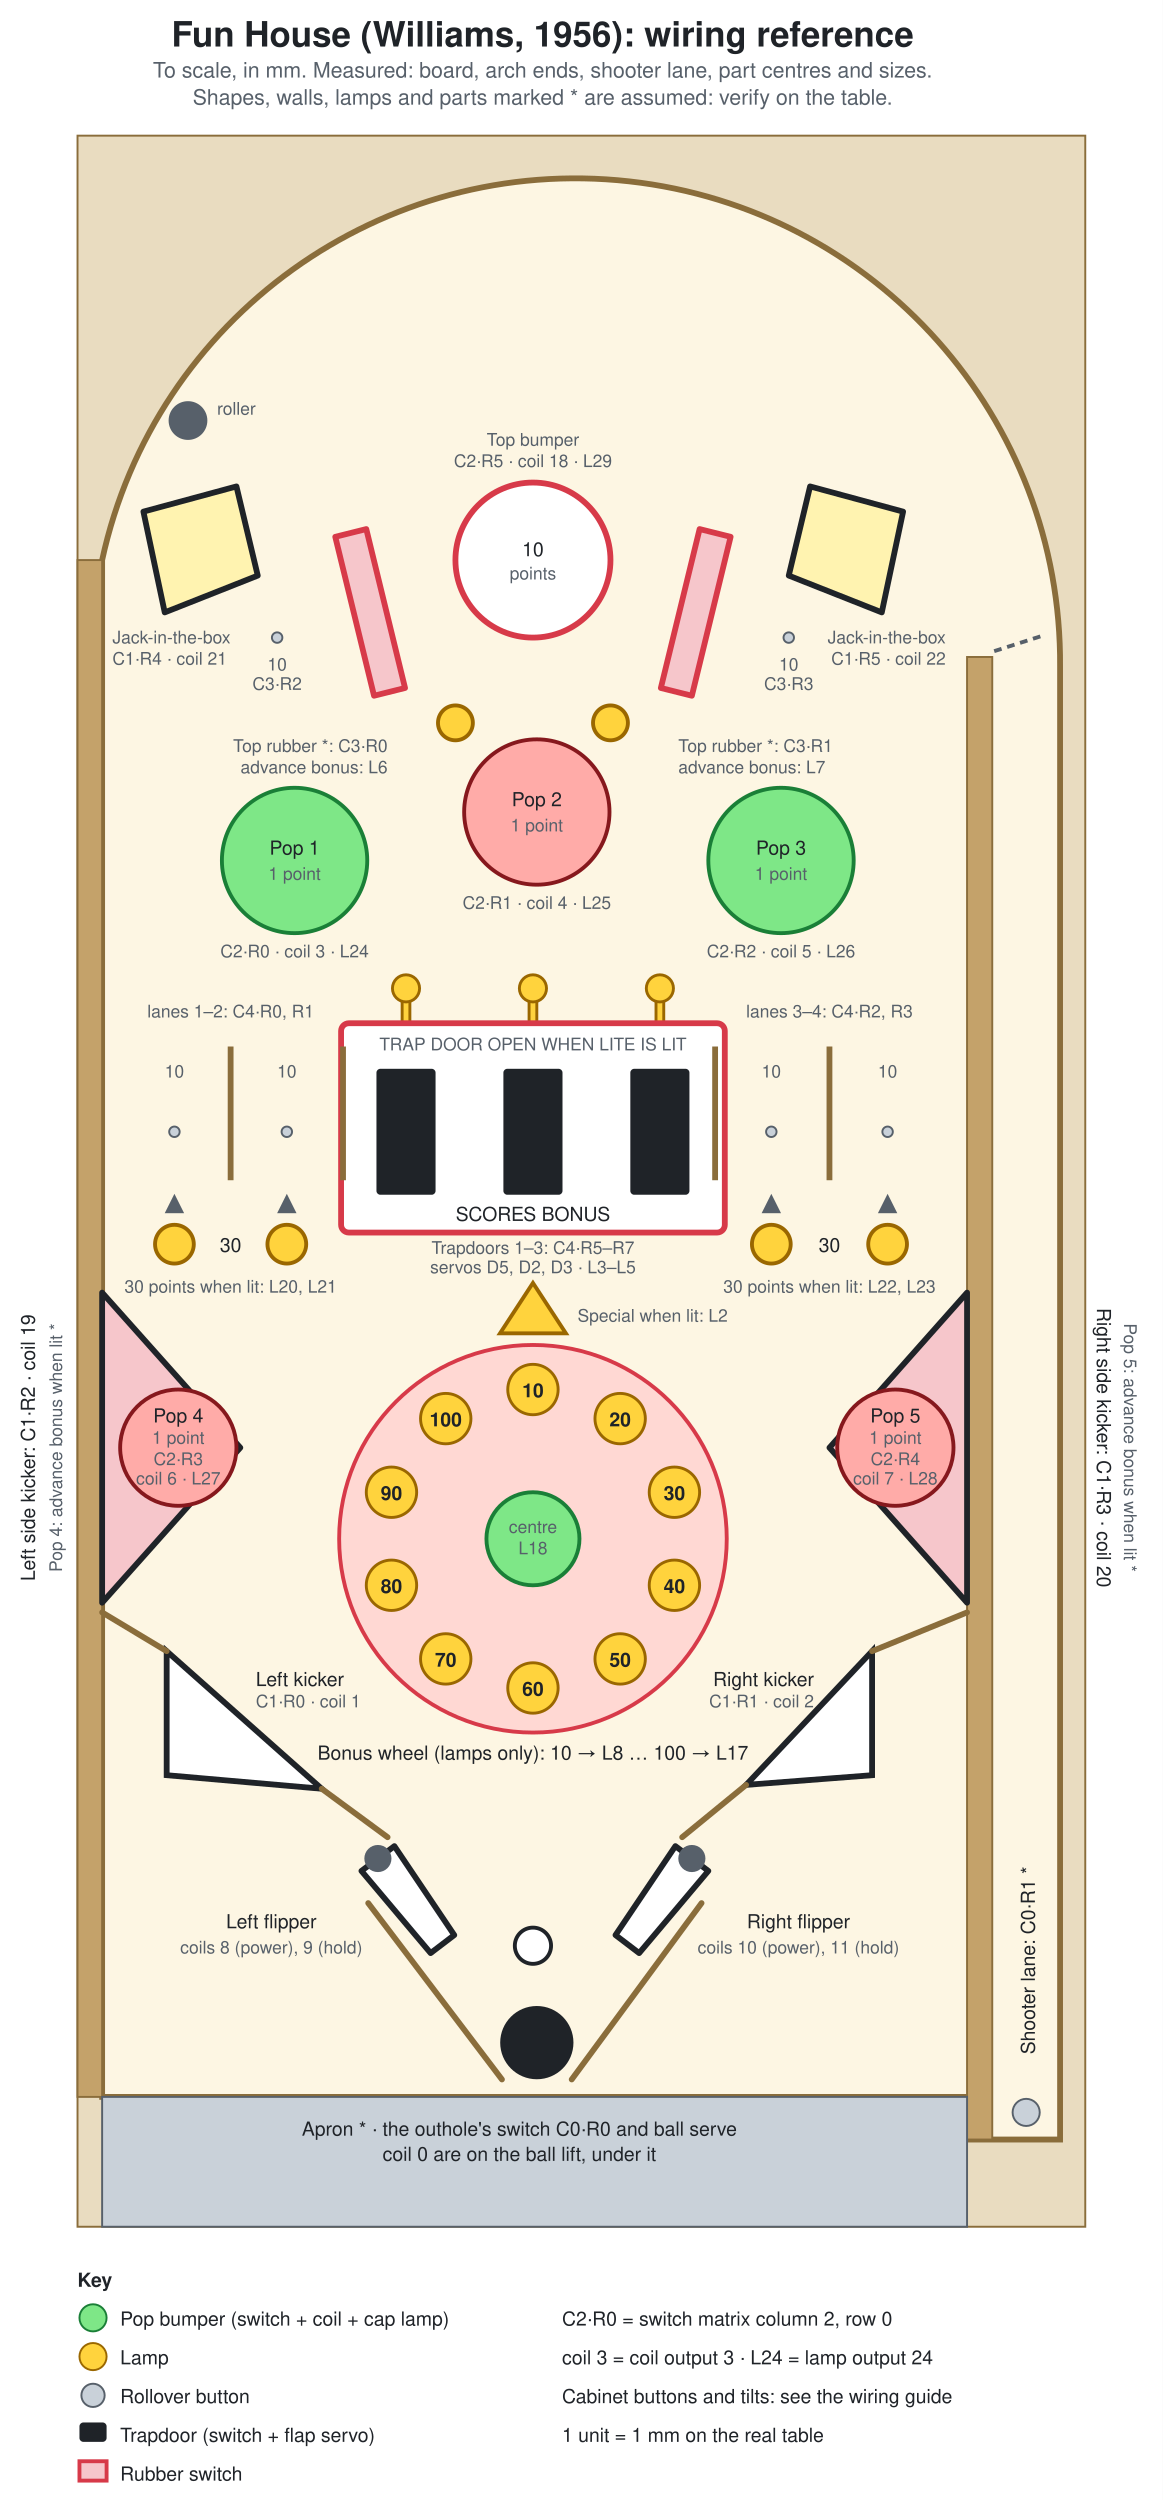
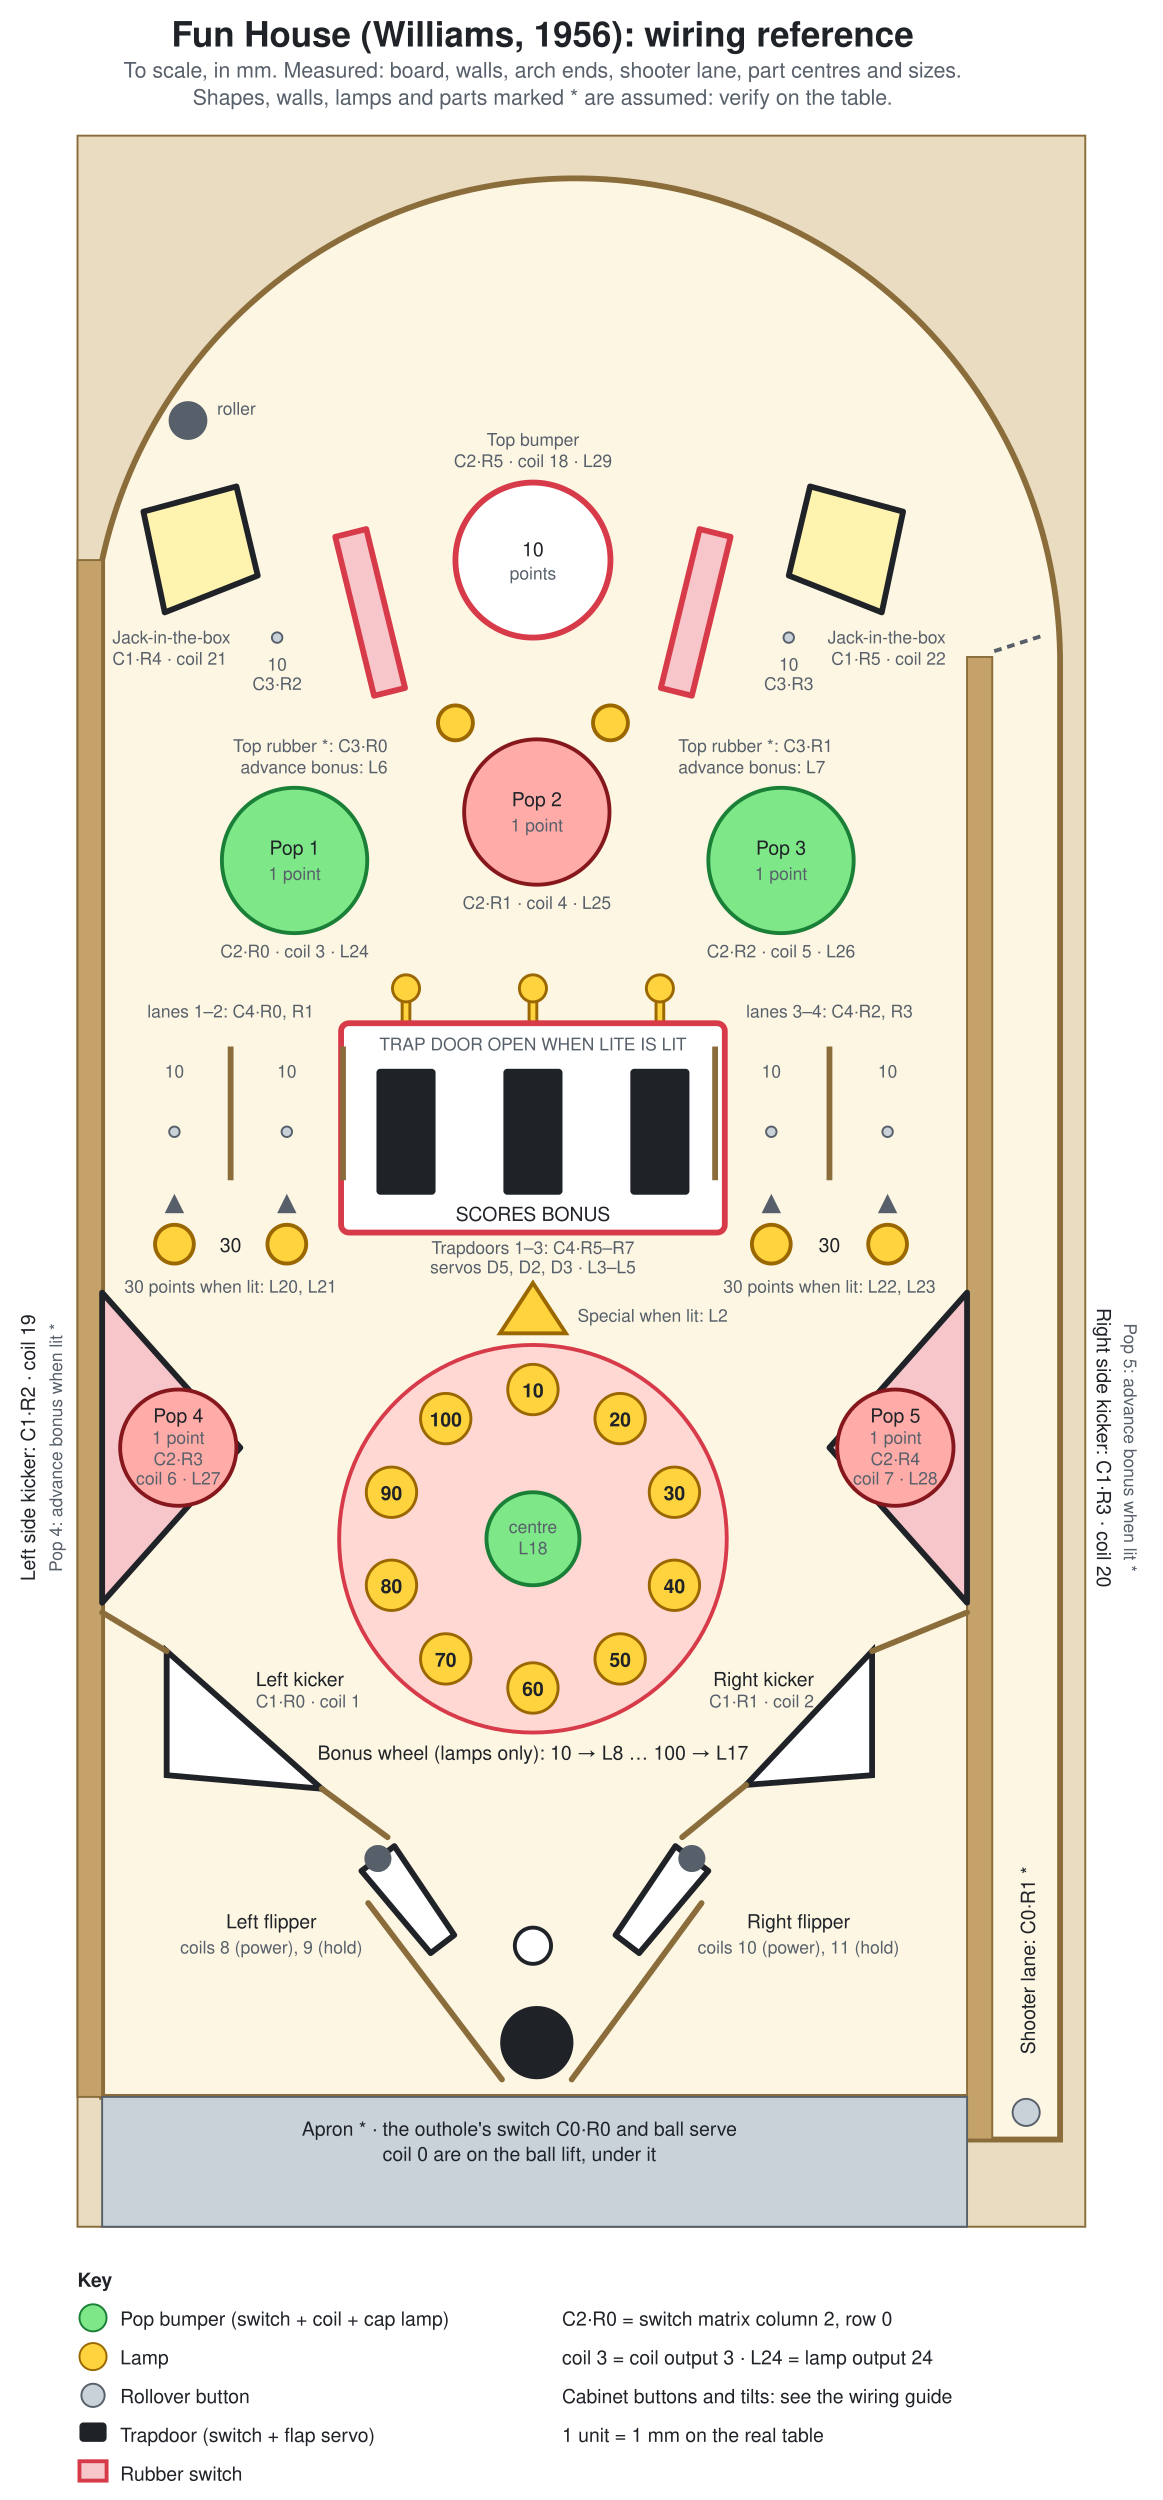
<svg xmlns="http://www.w3.org/2000/svg" viewBox="-40 -70 600 1290" width="600" height="1290" font-family="Helvetica, Arial, sans-serif">
  <style>
    .label { font-size: 10px; fill: #1f2328; }
    .tag { font-size: 9px; fill: #57606a; }
    .title { font-size: 18px; font-weight: bold; fill: #1f2328; }
    .sub { font-size: 11px; fill: #57606a; }
    .wheel { font-size: 10px; font-weight: bold; fill: #1f2328; text-anchor: middle; }
    .mid { text-anchor: middle; }
    .end { text-anchor: end; }
  </style>
  <rect x="-40" y="-70" width="600" height="1290" fill="#ffffff" />
  <text x="240" y="-46" class="title mid">Fun House (Williams, 1956): wiring reference</text>
-   <text x="240" y="-30" class="sub mid">To scale, in mm. Measured: board, arch ends, shooter lane, part centres and sizes.</text>
+   <text x="240" y="-30" class="sub mid">To scale, in mm. Measured: board, walls, arch ends, shooter lane, part centres and sizes.</text>
  <text x="240" y="-16" class="sub mid">Shapes, walls, lamps and parts marked * are assumed: verify on the table.</text>
  <rect x="0" y="0" width="520" height="1079" fill="#e9dcc0" stroke="#8a6d3b" stroke-width="1" data-board="" />
  <path d="M 12.7 1012 L 12.7 219 A 250 250 0 0 1 507 274 L 507 1034 L 459 1034 L 459 1012 Z" fill="#fdf6e3" stroke="#8a6d3b" stroke-width="3" data-wall="" />
  <rect x="0" y="219" width="12.7" height="793" fill="#c4a26a" stroke="#8a6d3b" stroke-width="1" />
  <rect x="459" y="269" width="13" height="765" fill="#c4a26a" stroke="#8a6d3b" stroke-width="1" data-wall="" />
  <line x1="473" y1="266" x2="498" y2="258" stroke="#57606a" stroke-width="2" stroke-dasharray="4 3" data-gate="" />
  <circle cx="489.5" cy="1020" r="7" fill="#c9d1d9" stroke="#57606a" data-switch="C0R1" />
  <text x="494" y="990" class="label" transform="rotate(-90 494 990)">Shooter lane: C0·R1 *</text>
  <circle cx="57" cy="147" r="10" fill="#57606a" data-wall="" />
  <text x="72" y="144" class="tag">roller</text>
  <g fill="#fff3b0" stroke="#1f2328" stroke-width="3" stroke-linejoin="round">
    <polygon points="34,194 82,181 93,227 45,246" data-switch="C1R4" data-coil="21" />
    <polygon points="426,194 378,181 367,227 415,246" data-switch="C1R5" data-coil="22" />
  </g>
  <text x="18" y="262" class="tag">Jack-in-the-box</text>
  <text x="18" y="273" class="tag">C1·R4 · coil 21</text>
  <text x="448" y="262" class="tag end">Jack-in-the-box</text>
  <text x="448" y="273" class="tag end">C1·R5 · coil 22</text>
  <g fill="#f6c6cb" stroke="#d73a49" stroke-width="3" stroke-linejoin="round">
    <polygon points="133,207 149,203 169,285 153,289" data-switch="C3R0" />
    <polygon points="337,207 321,203 301,285 317,289" data-switch="C3R1" />
  </g>
  <g fill="#ffd33d" stroke="#9a6700" stroke-width="2">
    <circle cx="195" cy="303" r="9" data-lamp="6" />
    <circle cx="275" cy="303" r="9" data-lamp="7" />
  </g>
  <text x="160" y="318" class="tag end">Top rubber *: C3·R0</text>
  <text x="160" y="329" class="tag end">advance bonus: L6</text>
  <text x="310" y="318" class="tag">Top rubber *: C3·R1</text>
  <text x="310" y="329" class="tag">advance bonus: L7</text>
  <g fill="#c9d1d9" stroke="#57606a">
    <circle cx="103" cy="259" r="2.7" data-switch="C3R2" />
    <circle cx="367" cy="259" r="2.7" data-switch="C3R3" />
  </g>
  <text x="103" y="276" class="tag mid">10</text>
  <text x="367" y="276" class="tag mid">10</text>
  <text x="103" y="286" class="tag mid">C3·R2</text>
  <text x="367" y="286" class="tag mid">C3·R3</text>
  <circle cx="235" cy="219" r="40" fill="#ffffff" stroke="#d73a49" stroke-width="3" data-switch="C2R5" data-coil="18" data-lamp="29" />
  <text x="235" y="217" class="label mid">10</text>
  <text x="235" y="229" class="tag mid">points</text>
  <text x="235" y="160" class="tag mid">Top bumper</text>
  <text x="235" y="171" class="tag mid">C2·R5 · coil 18 · L29</text>
  <g fill="#7ee787" stroke="#1a7f37" stroke-width="2">
    <circle cx="112" cy="374" r="37.5" data-switch="C2R0" data-coil="3" data-lamp="24" />
    <circle cx="363" cy="374" r="37.5" data-switch="C2R2" data-coil="5" data-lamp="26" />
  </g>
  <circle cx="237" cy="349" r="37.5" fill="#ffaba8" stroke="#86181d" stroke-width="2" data-switch="C2R1" data-coil="4" data-lamp="25" />
  <text x="112" y="371" class="label mid">Pop 1</text>
  <text x="112" y="384" class="tag mid">1 point</text>
  <text x="237" y="346" class="label mid">Pop 2</text>
  <text x="237" y="359" class="tag mid">1 point</text>
  <text x="363" y="371" class="label mid">Pop 3</text>
  <text x="363" y="384" class="tag mid">1 point</text>
  <text x="112" y="424" class="tag mid">C2·R0 · coil 3 · L24</text>
  <text x="363" y="424" class="tag mid">C2·R2 · coil 5 · L26</text>
  <text x="237" y="399" class="tag mid">C2·R1 · coil 4 · L25</text>
  <g fill="#ffd33d" stroke="#9a6700" stroke-width="1.5">
    <rect x="167.5" y="444" width="4" height="14" />
    <rect x="233" y="444" width="4" height="14" />
    <rect x="298.5" y="444" width="4" height="14" />
    <circle cx="169.5" cy="440" r="7" data-lamp="3" />
    <circle cx="235" cy="440" r="7" data-lamp="4" />
    <circle cx="300.5" cy="440" r="7" data-lamp="5" />
  </g>
  <rect x="136" y="458" width="198" height="108" rx="4" fill="#ffffff" stroke="#d73a49" stroke-width="3" />
  <text x="235" y="472" class="tag mid">TRAP DOOR OPEN WHEN LITE IS LIT</text>
  <g fill="#1f2328">
    <rect x="154.25" y="481.5" width="30.5" height="65" rx="2" data-switch="C4R5" data-trapdoor="0" />
    <rect x="219.75" y="481.5" width="30.5" height="65" rx="2" data-switch="C4R6" data-trapdoor="1" />
    <rect x="285.25" y="481.5" width="30.5" height="65" rx="2" data-switch="C4R7" data-trapdoor="2" />
  </g>
  <text x="235" y="560" class="label mid">SCORES BONUS</text>
  <text x="235" y="577" class="tag mid">Trapdoors 1–3: C4·R5–R7</text>
  <text x="235" y="587" class="tag mid">servos D5, D2, D3 · L3–L5</text>
  <g stroke="#8a6d3b" stroke-width="3">
    <line x1="79" y1="470" x2="79" y2="539" data-wall="" />
    <line x1="137" y1="470" x2="137" y2="539" data-wall="" />
    <line x1="329" y1="470" x2="329" y2="539" data-wall="" />
    <line x1="388" y1="470" x2="388" y2="539" data-wall="" />
  </g>
  <g class="tag mid">
    <text x="50" y="486">10</text>
    <text x="108" y="486">10</text>
    <text x="358" y="486">10</text>
    <text x="418" y="486">10</text>
  </g>
  <g fill="#c9d1d9" stroke="#57606a">
    <circle cx="50" cy="514" r="2.7" data-switch="C4R0" />
    <circle cx="108" cy="514" r="2.7" data-switch="C4R1" />
    <circle cx="358" cy="514" r="2.7" data-switch="C4R2" />
    <circle cx="418" cy="514" r="2.7" data-switch="C4R3" />
  </g>
  <text x="79" y="455" class="tag mid">lanes 1–2: C4·R0, R1</text>
  <text x="388" y="455" class="tag mid">lanes 3–4: C4·R2, R3</text>
  <g fill="#57606a">
    <polygon points="50,546 45,556 55,556" />
    <polygon points="108,546 103,556 113,556" />
    <polygon points="358,546 353,556 363,556" />
    <polygon points="418,546 413,556 423,556" />
  </g>
  <g fill="#ffd33d" stroke="#9a6700" stroke-width="2">
    <circle cx="50" cy="572" r="10" data-lamp="20" />
    <circle cx="108" cy="572" r="10" data-lamp="21" />
    <circle cx="358" cy="572" r="10" data-lamp="22" />
    <circle cx="418" cy="572" r="10" data-lamp="23" />
  </g>
  <text x="79" y="576" class="label mid">30</text>
  <text x="388" y="576" class="label mid">30</text>
  <text x="79" y="597" class="tag mid">30 points when lit: L20, L21</text>
  <text x="388" y="597" class="tag mid">30 points when lit: L22, L23</text>
  <polygon points="235,592 252,618 218,618" fill="#ffd33d" stroke="#9a6700" stroke-width="2" data-lamp="2" />
  <text x="258" y="612" class="tag">Special when lit: L2</text>
  <g fill="#f6c6cb" stroke="#1f2328" stroke-width="3" stroke-linejoin="round">
    <polygon points="12.7,597 84,677 12.7,757" data-switch="C1R2" data-coil="19" />
    <polygon points="459,597 388,677 459,757" data-switch="C1R3" data-coil="20" />
  </g>
  <text x="-22" y="677" class="label mid" transform="rotate(-90 -22 677)">Left side kicker: C1·R2 · coil 19</text>
  <text x="-8" y="677" class="tag mid" transform="rotate(-90 -8 677)">Pop 4: advance bonus when lit *</text>
  <text x="526" y="677" class="label mid" transform="rotate(90 526 677)">Right side kicker: C1·R3 · coil 20</text>
  <text x="540" y="677" class="tag mid" transform="rotate(90 540 677)">Pop 5: advance bonus when lit *</text>
  <g fill="#ffaba8" stroke="#86181d" stroke-width="2">
    <circle cx="52" cy="677" r="30" data-switch="C2R3" data-coil="6" data-lamp="27" />
    <circle cx="422" cy="677" r="30" data-switch="C2R4" data-coil="7" data-lamp="28" />
  </g>
  <text x="52" y="664" class="label mid">Pop 4</text>
  <text x="52" y="675" class="tag mid">1 point</text>
  <text x="52" y="686" class="tag mid">C2·R3</text>
  <text x="52" y="696" class="tag mid">coil 6 · L27</text>
  <text x="422" y="664" class="label mid">Pop 5</text>
  <text x="422" y="675" class="tag mid">1 point</text>
  <text x="422" y="686" class="tag mid">C2·R4</text>
  <text x="422" y="696" class="tag mid">coil 7 · L28</text>
  <circle cx="235" cy="724" r="100" fill="#ffd8d3" stroke="#d73a49" stroke-width="2" />
  <g fill="#ffd33d" stroke="#9a6700" stroke-width="1.5">
    <circle cx="235" cy="647" r="13" data-lamp="8" />
    <circle cx="280" cy="662" r="13" data-lamp="9" />
    <circle cx="308" cy="700" r="13" data-lamp="10" />
    <circle cx="308" cy="748" r="13" data-lamp="11" />
    <circle cx="280" cy="786" r="13" data-lamp="12" />
    <circle cx="235" cy="801" r="13" data-lamp="13" />
    <circle cx="190" cy="786" r="13" data-lamp="14" />
    <circle cx="162" cy="748" r="13" data-lamp="15" />
    <circle cx="162" cy="700" r="13" data-lamp="16" />
    <circle cx="190" cy="662" r="13" data-lamp="17" />
  </g>
  <text x="235" y="651" class="wheel">10</text>
  <text x="280" y="666" class="wheel">20</text>
  <text x="308" y="704" class="wheel">30</text>
  <text x="308" y="752" class="wheel">40</text>
  <text x="280" y="790" class="wheel">50</text>
  <text x="235" y="805" class="wheel">60</text>
  <text x="190" y="790" class="wheel">70</text>
  <text x="162" y="752" class="wheel">80</text>
  <text x="162" y="704" class="wheel">90</text>
  <text x="190" y="666" class="wheel">100</text>
  <circle cx="235" cy="724" r="24" fill="#7ee787" stroke="#1a7f37" stroke-width="2" data-lamp="18" />
  <text x="235" y="721" class="tag mid">centre</text>
  <text x="235" y="732" class="tag mid">L18</text>
  <text x="235" y="838" class="label mid">Bonus wheel (lamps only): 10 → L8 … 100 → L17</text>
  <polygon points="46,782 46,846 126,853" fill="#ffffff" stroke="#1f2328" stroke-width="3" data-switch="C1R0" data-coil="1" />
  <polygon points="410,782 410,846 345,851" fill="#ffffff" stroke="#1f2328" stroke-width="3" data-switch="C1R1" data-coil="2" />
  <text x="92" y="800" class="label">Left kicker</text>
  <text x="92" y="811" class="tag">C1·R0 · coil 1</text>
  <text x="380" y="800" class="label end">Right kicker</text>
  <text x="380" y="811" class="tag end">C1·R1 · coil 2</text>
  <g stroke="#8a6d3b" stroke-width="3" stroke-linecap="round">
    <line x1="12.7" y1="762" x2="46" y2="782" data-wall="" />
    <line x1="459" y1="762" x2="410" y2="782" data-wall="" />
    <line x1="126" y1="853" x2="160" y2="878" data-wall="" />
    <line x1="345" y1="851" x2="312" y2="878" data-wall="" />
    <line x1="150" y1="912" x2="219" y2="1003" data-wall="" />
    <line x1="322" y1="912" x2="255" y2="1003" data-wall="" />
  </g>
  <rect x="12.7" y="1012" width="446.3" height="67" fill="#c9d1d9" stroke="#57606a" stroke-width="1" />
  <g fill="#ffffff" stroke="#1f2328" stroke-width="3" stroke-linejoin="round">
    <path d="M 146.5 895.4 L 182.2 937.8 L 194.4 928.5 L 163.5 882.6 Z" data-coil="8 9" data-flipper="left" />
    <path d="M 308.5 882.6 L 277.6 928.5 L 289.8 937.8 L 325.5 895.4 Z" data-coil="10 11" data-flipper="right" />
  </g>
  <circle cx="155" cy="889" r="7" fill="#57606a" />
  <circle cx="317" cy="889" r="7" fill="#57606a" />
  <text x="100" y="925" class="label mid">Left flipper</text>
  <text x="100" y="938" class="tag mid">coils 8 (power), 9 (hold)</text>
  <text x="372" y="925" class="label mid">Right flipper</text>
  <text x="372" y="938" class="tag mid">coils 10 (power), 11 (hold)</text>
  <circle cx="235" cy="934" r="9.35" fill="#ffffff" stroke="#1f2328" stroke-width="2" data-wall="" />
  <circle cx="237" cy="984" r="18.9" fill="#1f2328" data-switch="C0R0" data-coil="0" />
  <text x="228" y="1032" class="label mid">Apron * · the outhole's switch C0·R0 and ball serve</text>
  <text x="228" y="1045" class="label mid">coil 0 are on the ball lift, under it</text>
  <g transform="translate(0, 1110)">
    <text x="0" y="0" class="label" font-weight="bold">Key</text>
    <circle cx="8" cy="16" r="7" fill="#7ee787" stroke="#1a7f37" />
    <text x="22" y="20" class="label">Pop bumper (switch + coil + cap lamp)</text>
    <circle cx="8" cy="36" r="7" fill="#ffd33d" stroke="#9a6700" />
    <text x="22" y="40" class="label">Lamp</text>
    <circle cx="8" cy="56" r="6" fill="#c9d1d9" stroke="#57606a" />
    <text x="22" y="60" class="label">Rollover button</text>
    <rect x="1" y="70" width="14" height="10" rx="2" fill="#1f2328" />
    <text x="22" y="80" class="label">Trapdoor (switch + flap servo)</text>
    <rect x="1" y="90" width="14" height="10" fill="#f6c6cb" stroke="#d73a49" stroke-width="2" />
    <text x="22" y="100" class="label">Rubber switch</text>
    <text x="250" y="20" class="label">C2·R0 = switch matrix column 2, row 0</text>
    <text x="250" y="40" class="label">coil 3 = coil output 3 · L24 = lamp output 24</text>
    <text x="250" y="60" class="label">Cabinet buttons and tilts: see the wiring guide</text>
    <text x="250" y="80" class="label">1 unit = 1 mm on the real table</text>
  </g>
</svg>
